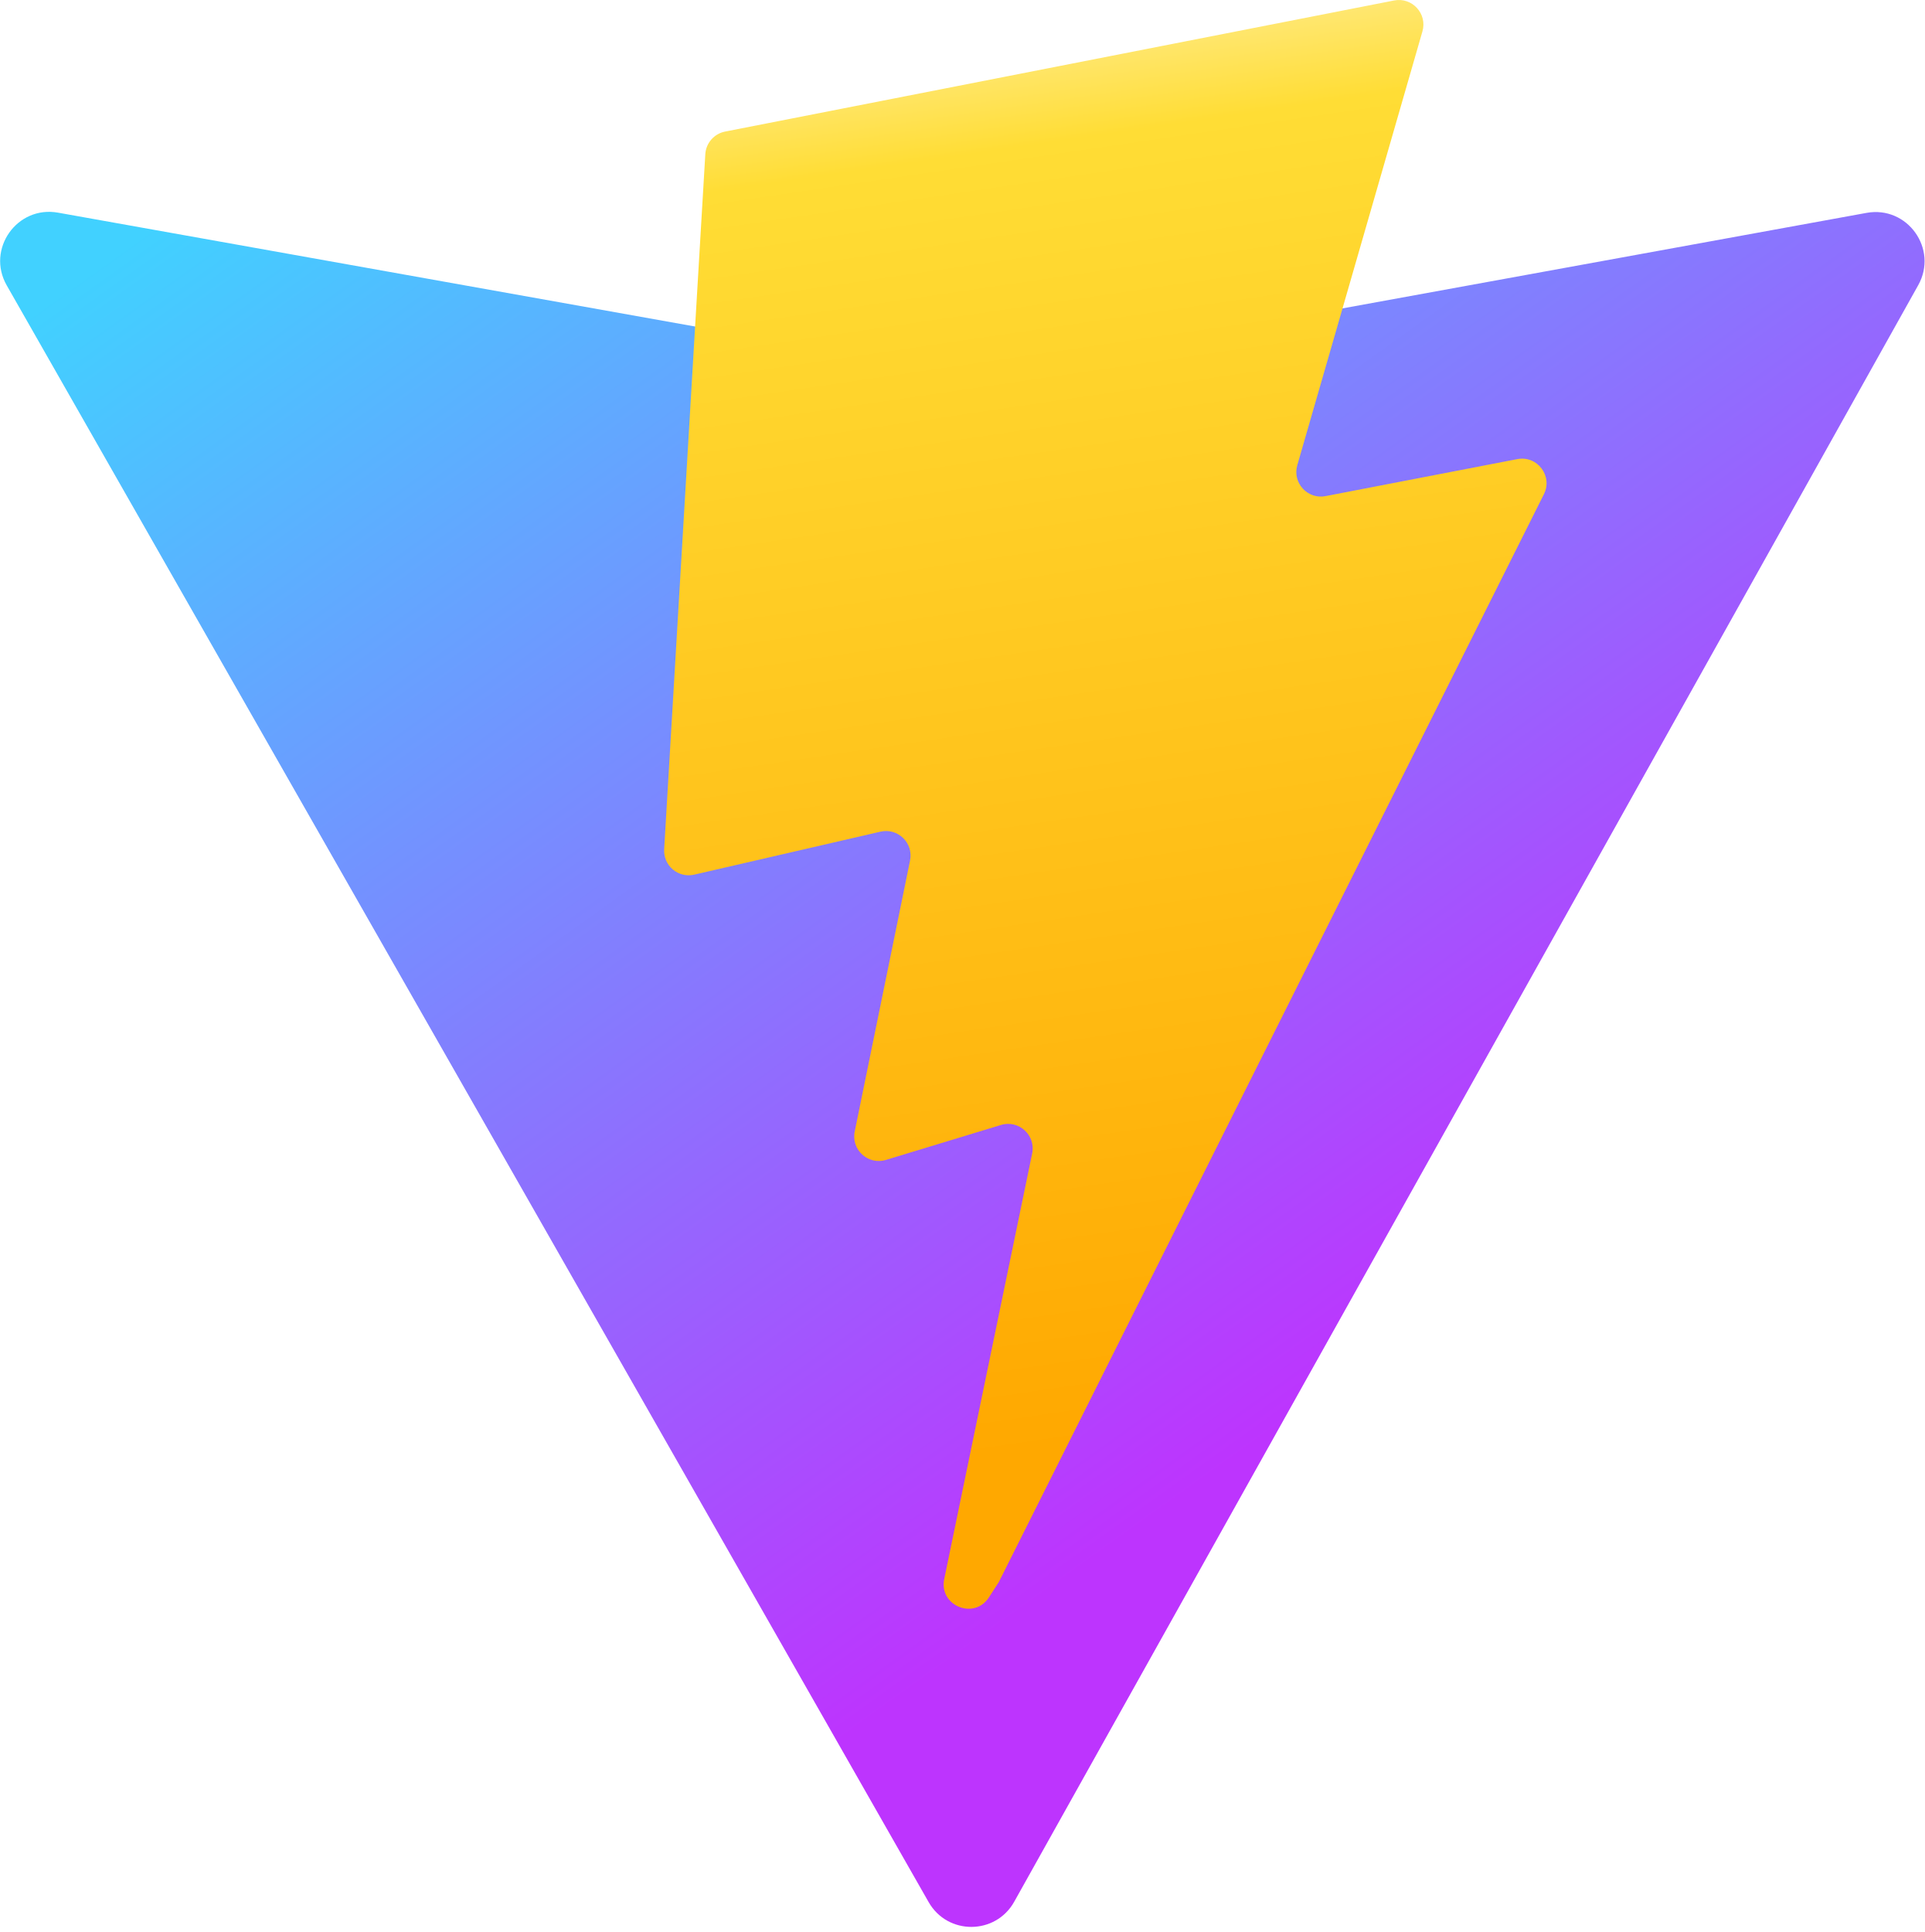
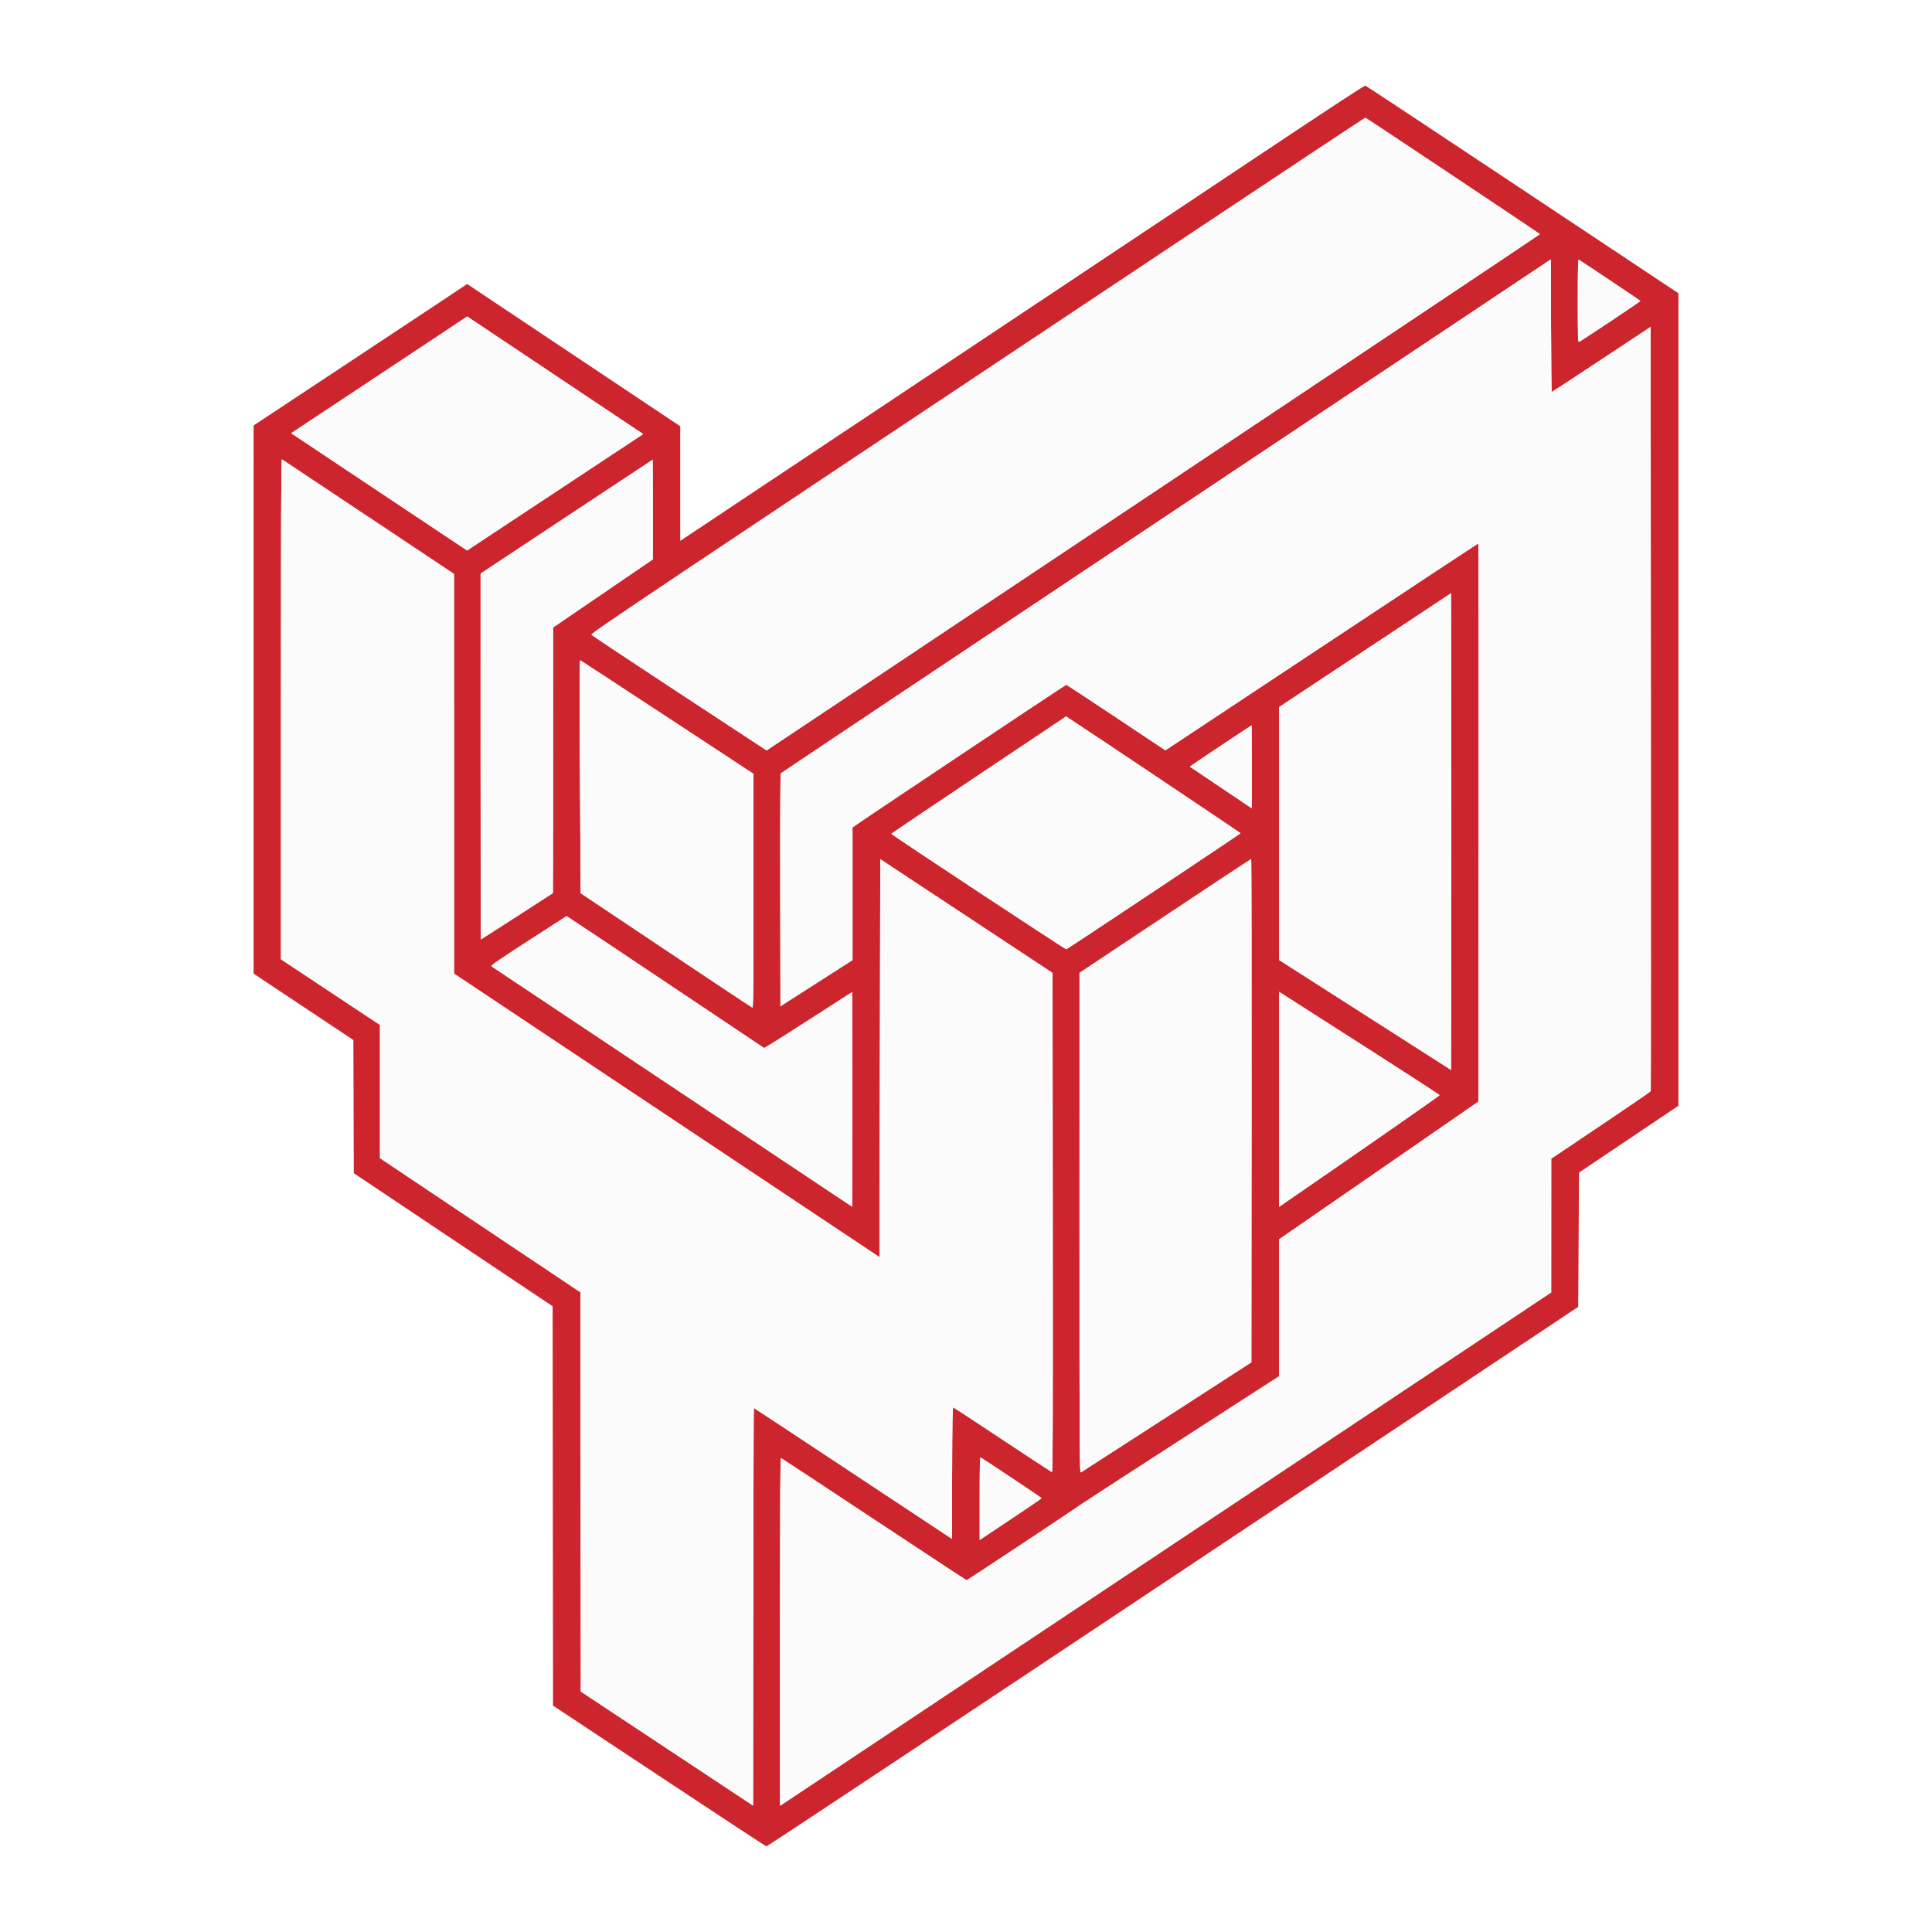
- <svg xmlns="http://www.w3.org/2000/svg" aria-hidden="true" role="img" class="iconify iconify--logos" width="31.88" height="32" preserveAspectRatio="xMidYMid meet" viewBox="0 0 256 257">
-   <defs>
-     <linearGradient id="IconifyId1813088fe1fbc01fb466" x1="-.828%" x2="57.636%" y1="7.652%" y2="78.411%">
-       <stop offset="0%" stop-color="#41D1FF" />
-       <stop offset="100%" stop-color="#BD34FE" />
-     </linearGradient>
-     <linearGradient id="IconifyId1813088fe1fbc01fb467" x1="43.376%" x2="50.316%" y1="2.242%" y2="89.03%">
-       <stop offset="0%" stop-color="#FFEA83" />
-       <stop offset="8.333%" stop-color="#FFDD35" />
-       <stop offset="100%" stop-color="#FFA800" />
-     </linearGradient>
-   </defs>
-   <path fill="url(#IconifyId1813088fe1fbc01fb466)" d="M255.153 37.938L134.897 252.976c-2.483 4.44-8.862 4.466-11.382.048L.875 37.958c-2.746-4.814 1.371-10.646 6.827-9.67l120.385 21.517a6.537 6.537 0 0 0 2.322-.004l117.867-21.483c5.438-.991 9.574 4.796 6.877 9.62Z" />
-   <path fill="url(#IconifyId1813088fe1fbc01fb467)" d="M185.432.063L96.44 17.501a3.268 3.268 0 0 0-2.634 3.014l-5.474 92.456a3.268 3.268 0 0 0 3.997 3.378l24.777-5.718c2.318-.535 4.413 1.507 3.936 3.838l-7.361 36.047c-.495 2.426 1.782 4.5 4.151 3.78l15.304-4.649c2.372-.72 4.652 1.36 4.15 3.788l-11.698 56.621c-.732 3.542 3.979 5.473 5.943 2.437l1.313-2.028l72.516-144.72c1.215-2.423-.88-5.186-3.54-4.672l-25.505 4.922c-2.396.462-4.435-1.77-3.759-4.114l16.646-57.705c.677-2.35-1.37-4.583-3.769-4.113Z" />
+ <svg xmlns="http://www.w3.org/2000/svg" width="2400" height="2400" viewBox="0 0 2400 2400" version="1.1">
+   <path d="M 1605 165.662 C 1555.775 198.500, 1364.638 325.841, 1180.250 448.643 L 845 671.919 844.997 600.710 L 844.995 529.500 712.663 441.156 L 580.331 352.812 539.916 379.688 C 517.687 394.469, 458.005 433.999, 407.289 467.532 L 315.078 528.500 315.068 869 L 315.057 1209.500 377.023 1250.747 L 438.988 1291.994 439.244 1374.698 L 439.500 1457.403 563 1540.045 L 686.500 1622.686 686.752 1870.745 L 687.004 2118.804 818.752 2206.053 C 891.213 2254.040, 951.175 2293.463, 952 2293.661 C 952.825 2293.859, 1180.075 2143.136, 1457 1958.720 L 1960.500 1623.419 1961 1540.024 L 1961.500 1456.629 2023.250 1415.131 L 2085 1373.633 2085 868.971 L 2085 364.310 1891.278 235.503 C 1784.731 164.660, 1696.868 106.530, 1696.028 106.327 C 1695.188 106.124, 1654.225 132.825, 1605 165.662 M 1447.991 310.804 C 797.743 743.820, 734.498 786.168, 734.684 788.432 C 734.727 788.944, 783.713 821.506, 843.543 860.792 L 952.324 932.220 1432.624 611.860 C 1696.790 435.662, 1912.942 291.217, 1912.962 290.872 C 1912.993 290.363, 1698.175 147.104, 1696.096 146.247 C 1695.758 146.108, 1584.111 220.158, 1447.991 310.804 M 1448.743 640.922 C 1185.976 816.203, 970.537 960.063, 969.989 960.611 C 969.335 961.265, 969.080 1011.029, 969.247 1105.804 L 969.500 1250.001 1014.250 1221.342 L 1059 1192.683 1059 1110.348 L 1059 1028.013 1063.250 1024.933 C 1074.020 1017.130, 1323.528 850.667, 1324.454 850.667 C 1325.031 850.667, 1352.991 868.992, 1386.589 891.389 L 1447.674 932.112 1641.745 803.556 C 1748.484 732.850, 1836.082 675, 1836.409 675 C 1836.736 675, 1836.890 831.035, 1836.751 1021.744 L 1836.500 1368.488 1712.750 1453.991 L 1589 1539.494 1589 1624.537 L 1589 1709.580 1465.250 1789.460 C 1397.188 1833.394, 1341.275 1869.659, 1341 1870.050 C 1340.138 1871.272, 1201.790 1963, 1200.808 1963 C 1200.295 1963, 1148.491 1928.970, 1085.688 1887.378 C 1022.884 1845.786, 970.938 1811.538, 970.250 1811.271 C 969.252 1810.884, 969 1854.435, 969 2026.991 L 969 2243.196 971.845 2241.348 C 973.410 2240.332, 1188.946 2096.850, 1450.815 1922.500 L 1926.940 1605.500 1926.970 1522.414 L 1927 1439.328 1988.619 1397.937 C 2022.509 1375.171, 2050.412 1356.085, 2050.624 1355.522 C 2050.837 1354.960, 2050.896 1141.099, 2050.756 880.275 L 2050.500 406.050 1989.344 446.525 C 1955.708 468.786, 1927.923 487, 1927.599 487 C 1927.276 487, 1926.896 449.926, 1926.756 404.614 L 1926.500 322.229 1448.743 640.922 M 1960 373.548 C 1960 419.931, 1960.159 425.153, 1961.559 424.616 C 1964.519 423.480, 2037.976 374.498, 2037.738 373.819 C 2037.559 373.307, 1968.233 326.928, 1961.250 322.648 C 1960.256 322.039, 1960 332.473, 1960 373.548 M 537.938 421.337 C 514.597 436.841, 465.398 469.465, 428.608 493.835 L 361.715 538.144 471.009 611.006 L 580.304 683.868 585.902 680.082 C 590.606 676.900, 638.378 645.320, 778.235 552.934 L 798.969 539.237 689.672 466.193 L 580.375 393.148 537.938 421.337 M 349 880.765 L 349 1191.649 410.500 1232.431 L 472 1273.213 472 1355.951 L 472 1438.689 596.498 1521.999 L 720.996 1605.308 721.248 1853.311 L 721.500 2101.314 828.500 2172.140 L 935.500 2242.966 935.752 1995.983 C 935.891 1860.142, 936.197 1749, 936.433 1749 C 936.670 1749, 992.131 1785.589, 1059.681 1830.309 L 1182.500 1911.619 1182.756 1829.705 C 1182.958 1764.870, 1183.271 1747.891, 1184.256 1748.273 C 1184.940 1748.538, 1212.457 1766.626, 1245.404 1788.468 C 1278.352 1810.310, 1305.915 1828.414, 1306.656 1828.698 C 1307.784 1829.131, 1307.962 1778.778, 1307.752 1518.913 L 1307.500 1208.610 1200.500 1137.949 L 1093.500 1067.287 1093 1314.479 L 1092.500 1561.670 828.278 1385.585 L 564.057 1209.500 564.028 961.252 L 564 713.005 457.750 642.192 C 399.313 603.245, 350.938 571.042, 350.250 570.630 C 349.251 570.032, 349 632.326, 349 880.765 M 703.762 641.839 L 597.025 712.500 597.012 939.750 C 597.006 1064.737, 597.209 1167, 597.464 1167 C 597.786 1167, 682.766 1112.248, 686.802 1109.440 C 686.968 1109.324, 687.093 1035.041, 687.081 944.365 L 687.058 779.500 749.029 737.186 L 811 694.873 811 632.936 C 811 598.871, 810.888 571.040, 810.750 571.089 C 810.612 571.138, 762.468 602.975, 703.762 641.839 M 1695.750 807.636 L 1589 878.312 1589 1035.439 L 1589 1192.565 1695.750 1260.832 L 1802.500 1329.099 1802.753 1181.050 C 1802.893 1099.622, 1802.893 966.391, 1802.753 884.980 L 1802.500 736.961 1695.750 807.636 M 720.444 964.618 C 720.849 1044.303, 721.253 1109.540, 721.340 1109.590 C 721.428 1109.639, 769.078 1141.487, 827.230 1180.363 C 885.381 1219.239, 933.643 1251.310, 934.480 1251.631 C 935.836 1252.151, 936 1236.510, 936 1106.744 L 936 961.275 828.829 890.887 C 769.884 852.174, 721.218 820.328, 720.682 820.118 C 720.048 819.870, 719.965 870.558, 720.444 964.618 M 1215.924 962.520 C 1156.291 1002.407, 1107.396 1035.370, 1107.270 1035.771 C 1106.977 1036.696, 1323.403 1179.516, 1324.607 1179.193 C 1326.382 1178.717, 1541 1035.761, 1541 1035.055 C 1541 1034.537, 1354.849 909.861, 1326.924 891.676 L 1324.348 889.998 1215.924 962.520 M 1516.139 926.575 C 1495.040 940.620, 1477.940 952.243, 1478.139 952.405 C 1478.338 952.566, 1495.713 964.267, 1516.750 978.407 L 1555 1004.115 1555 952.557 C 1555 924.201, 1554.888 901.009, 1554.750 901.019 C 1554.612 901.030, 1537.238 912.530, 1516.139 926.575 M 1447.263 1137.833 L 1341.025 1208.500 1341.013 1519.285 C 1341.001 1814.989, 1341.085 1830.022, 1342.750 1829.065 C 1343.713 1828.512, 1391.750 1797.516, 1449.500 1760.185 L 1554.500 1692.310 1554.752 1379.655 C 1554.890 1207.695, 1554.665 1067.037, 1554.252 1067.083 C 1553.838 1067.128, 1505.693 1098.966, 1447.263 1137.833 M 656.268 1168.689 C 615.555 1195.108, 609.276 1199.502, 610.768 1200.530 C 611.721 1201.186, 712.850 1268.608, 835.500 1350.357 L 1058.500 1498.993 1058.757 1431.918 C 1058.898 1395.028, 1058.898 1335.048, 1058.757 1298.630 L 1058.500 1232.417 1013 1261.700 C 987.975 1277.806, 963.386 1293.448, 958.359 1296.460 L 949.218 1301.937 893.859 1264.838 C 805.333 1205.511, 704.162 1137.998, 703.817 1138.020 C 703.643 1138.031, 682.246 1151.832, 656.268 1168.689 M 1589 1365.610 L 1589 1499.119 1599.250 1492.071 C 1687.309 1431.519, 1788.301 1361.233, 1788.288 1360.508 C 1788.279 1359.995, 1753.415 1337.283, 1710.812 1310.038 C 1668.210 1282.792, 1623.374 1254.110, 1611.176 1246.301 L 1589 1232.102 1589 1365.610 M 1217 1861.442 L 1217 1913.003 1255.500 1887.339 C 1276.675 1873.223, 1293.988 1861.410, 1293.974 1861.087 C 1293.952 1860.593, 1221.959 1812.550, 1218.250 1810.555 C 1217.257 1810.020, 1217 1820.502, 1217 1861.442" stroke="none" fill="#cc252d" fill-rule="evenodd" />
+   <path d="M 1447.991 310.804 C 797.743 743.820, 734.498 786.168, 734.684 788.432 C 734.727 788.944, 783.713 821.506, 843.543 860.792 L 952.324 932.220 1432.624 611.860 C 1696.790 435.662, 1912.942 291.217, 1912.962 290.872 C 1912.993 290.363, 1698.175 147.104, 1696.096 146.247 C 1695.758 146.108, 1584.111 220.158, 1447.991 310.804 M 1448.743 640.922 C 1185.976 816.203, 970.537 960.063, 969.989 960.611 C 969.335 961.265, 969.080 1011.029, 969.247 1105.804 L 969.500 1250.001 1014.250 1221.342 L 1059 1192.683 1059 1110.348 L 1059 1028.013 1063.250 1024.933 C 1074.020 1017.130, 1323.528 850.667, 1324.454 850.667 C 1325.031 850.667, 1352.991 868.992, 1386.589 891.389 L 1447.674 932.112 1641.745 803.556 C 1748.484 732.850, 1836.082 675, 1836.409 675 C 1836.736 675, 1836.890 831.035, 1836.751 1021.744 L 1836.500 1368.488 1712.750 1453.991 L 1589 1539.494 1589 1624.537 L 1589 1709.580 1465.250 1789.460 C 1397.188 1833.394, 1341.275 1869.659, 1341 1870.050 C 1340.138 1871.272, 1201.790 1963, 1200.808 1963 C 1200.295 1963, 1148.491 1928.970, 1085.688 1887.378 C 1022.884 1845.786, 970.938 1811.538, 970.250 1811.271 C 969.252 1810.884, 969 1854.435, 969 2026.991 L 969 2243.196 971.845 2241.348 C 973.410 2240.332, 1188.946 2096.850, 1450.815 1922.500 L 1926.940 1605.500 1926.970 1522.414 L 1927 1439.328 1988.619 1397.937 C 2022.509 1375.171, 2050.412 1356.085, 2050.624 1355.522 C 2050.837 1354.960, 2050.896 1141.099, 2050.756 880.275 L 2050.500 406.050 1989.344 446.525 C 1955.708 468.786, 1927.923 487, 1927.599 487 C 1927.276 487, 1926.896 449.926, 1926.756 404.614 L 1926.500 322.229 1448.743 640.922 M 1960 373.548 C 1960 419.931, 1960.159 425.153, 1961.559 424.616 C 1964.519 423.480, 2037.976 374.498, 2037.738 373.819 C 2037.559 373.307, 1968.233 326.928, 1961.250 322.648 C 1960.256 322.039, 1960 332.473, 1960 373.548 M 537.938 421.337 C 514.597 436.841, 465.398 469.465, 428.608 493.835 L 361.715 538.144 471.009 611.006 L 580.304 683.868 585.902 680.082 C 590.606 676.900, 638.378 645.320, 778.235 552.934 L 798.969 539.237 689.672 466.193 L 580.375 393.148 537.938 421.337 M 349 880.765 L 349 1191.649 410.500 1232.431 L 472 1273.213 472 1355.951 L 472 1438.689 596.498 1521.999 L 720.996 1605.308 721.248 1853.311 L 721.500 2101.314 828.500 2172.140 L 935.500 2242.966 935.752 1995.983 C 935.891 1860.142, 936.197 1749, 936.433 1749 C 936.670 1749, 992.131 1785.589, 1059.681 1830.309 L 1182.500 1911.619 1182.756 1829.705 C 1182.958 1764.870, 1183.271 1747.891, 1184.256 1748.273 C 1184.940 1748.538, 1212.457 1766.626, 1245.404 1788.468 C 1278.352 1810.310, 1305.915 1828.414, 1306.656 1828.698 C 1307.784 1829.131, 1307.962 1778.778, 1307.752 1518.913 L 1307.500 1208.610 1200.500 1137.949 L 1093.500 1067.287 1093 1314.479 L 1092.500 1561.670 828.278 1385.585 L 564.057 1209.500 564.028 961.252 L 564 713.005 457.750 642.192 C 399.313 603.245, 350.938 571.042, 350.250 570.630 C 349.251 570.032, 349 632.326, 349 880.765 M 703.762 641.839 L 597.025 712.500 597.012 939.750 C 597.006 1064.737, 597.209 1167, 597.464 1167 C 597.786 1167, 682.766 1112.248, 686.802 1109.440 C 686.968 1109.324, 687.093 1035.041, 687.081 944.365 L 687.058 779.500 749.029 737.186 L 811 694.873 811 632.936 C 811 598.871, 810.888 571.040, 810.750 571.089 C 810.612 571.138, 762.468 602.975, 703.762 641.839 M 1695.750 807.636 L 1589 878.312 1589 1035.439 L 1589 1192.565 1695.750 1260.832 L 1802.500 1329.099 1802.753 1181.050 C 1802.893 1099.622, 1802.893 966.391, 1802.753 884.980 L 1802.500 736.961 1695.750 807.636 M 720.444 964.618 C 720.849 1044.303, 721.253 1109.540, 721.340 1109.590 C 721.428 1109.639, 769.078 1141.487, 827.230 1180.363 C 885.381 1219.239, 933.643 1251.310, 934.480 1251.631 C 935.836 1252.151, 936 1236.510, 936 1106.744 L 936 961.275 828.829 890.887 C 769.884 852.174, 721.218 820.328, 720.682 820.118 C 720.048 819.870, 719.965 870.558, 720.444 964.618 M 1215.924 962.520 C 1156.291 1002.407, 1107.396 1035.370, 1107.270 1035.771 C 1106.977 1036.696, 1323.403 1179.516, 1324.607 1179.193 C 1326.382 1178.717, 1541 1035.761, 1541 1035.055 C 1541 1034.537, 1354.849 909.861, 1326.924 891.676 L 1324.348 889.998 1215.924 962.520 M 1516.139 926.575 C 1495.040 940.620, 1477.940 952.243, 1478.139 952.405 C 1478.338 952.566, 1495.713 964.267, 1516.750 978.407 L 1555 1004.115 1555 952.557 C 1555 924.201, 1554.888 901.009, 1554.750 901.019 C 1554.612 901.030, 1537.238 912.530, 1516.139 926.575 M 1447.263 1137.833 L 1341.025 1208.500 1341.013 1519.285 C 1341.001 1814.989, 1341.085 1830.022, 1342.750 1829.065 C 1343.713 1828.512, 1391.750 1797.516, 1449.500 1760.185 L 1554.500 1692.310 1554.752 1379.655 C 1554.890 1207.695, 1554.665 1067.037, 1554.252 1067.083 C 1553.838 1067.128, 1505.693 1098.966, 1447.263 1137.833 M 656.268 1168.689 C 615.555 1195.108, 609.276 1199.502, 610.768 1200.530 C 611.721 1201.186, 712.850 1268.608, 835.500 1350.357 L 1058.500 1498.993 1058.757 1431.918 C 1058.898 1395.028, 1058.898 1335.048, 1058.757 1298.630 L 1058.500 1232.417 1013 1261.700 C 987.975 1277.806, 963.386 1293.448, 958.359 1296.460 L 949.218 1301.937 893.859 1264.838 C 805.333 1205.511, 704.162 1137.998, 703.817 1138.020 C 703.643 1138.031, 682.246 1151.832, 656.268 1168.689 M 1589 1365.610 L 1589 1499.119 1599.250 1492.071 C 1687.309 1431.519, 1788.301 1361.233, 1788.288 1360.508 C 1788.279 1359.995, 1753.415 1337.283, 1710.812 1310.038 C 1668.210 1282.792, 1623.374 1254.110, 1611.176 1246.301 L 1589 1232.102 1589 1365.610 M 1217 1861.442 L 1217 1913.003 1255.500 1887.339 C 1276.675 1873.223, 1293.988 1861.410, 1293.974 1861.087 C 1293.952 1860.593, 1221.959 1812.550, 1218.250 1810.555 C 1217.257 1810.020, 1217 1820.502, 1217 1861.442" stroke="none" fill="#fbfbfb" fill-rule="evenodd" />
</svg>
